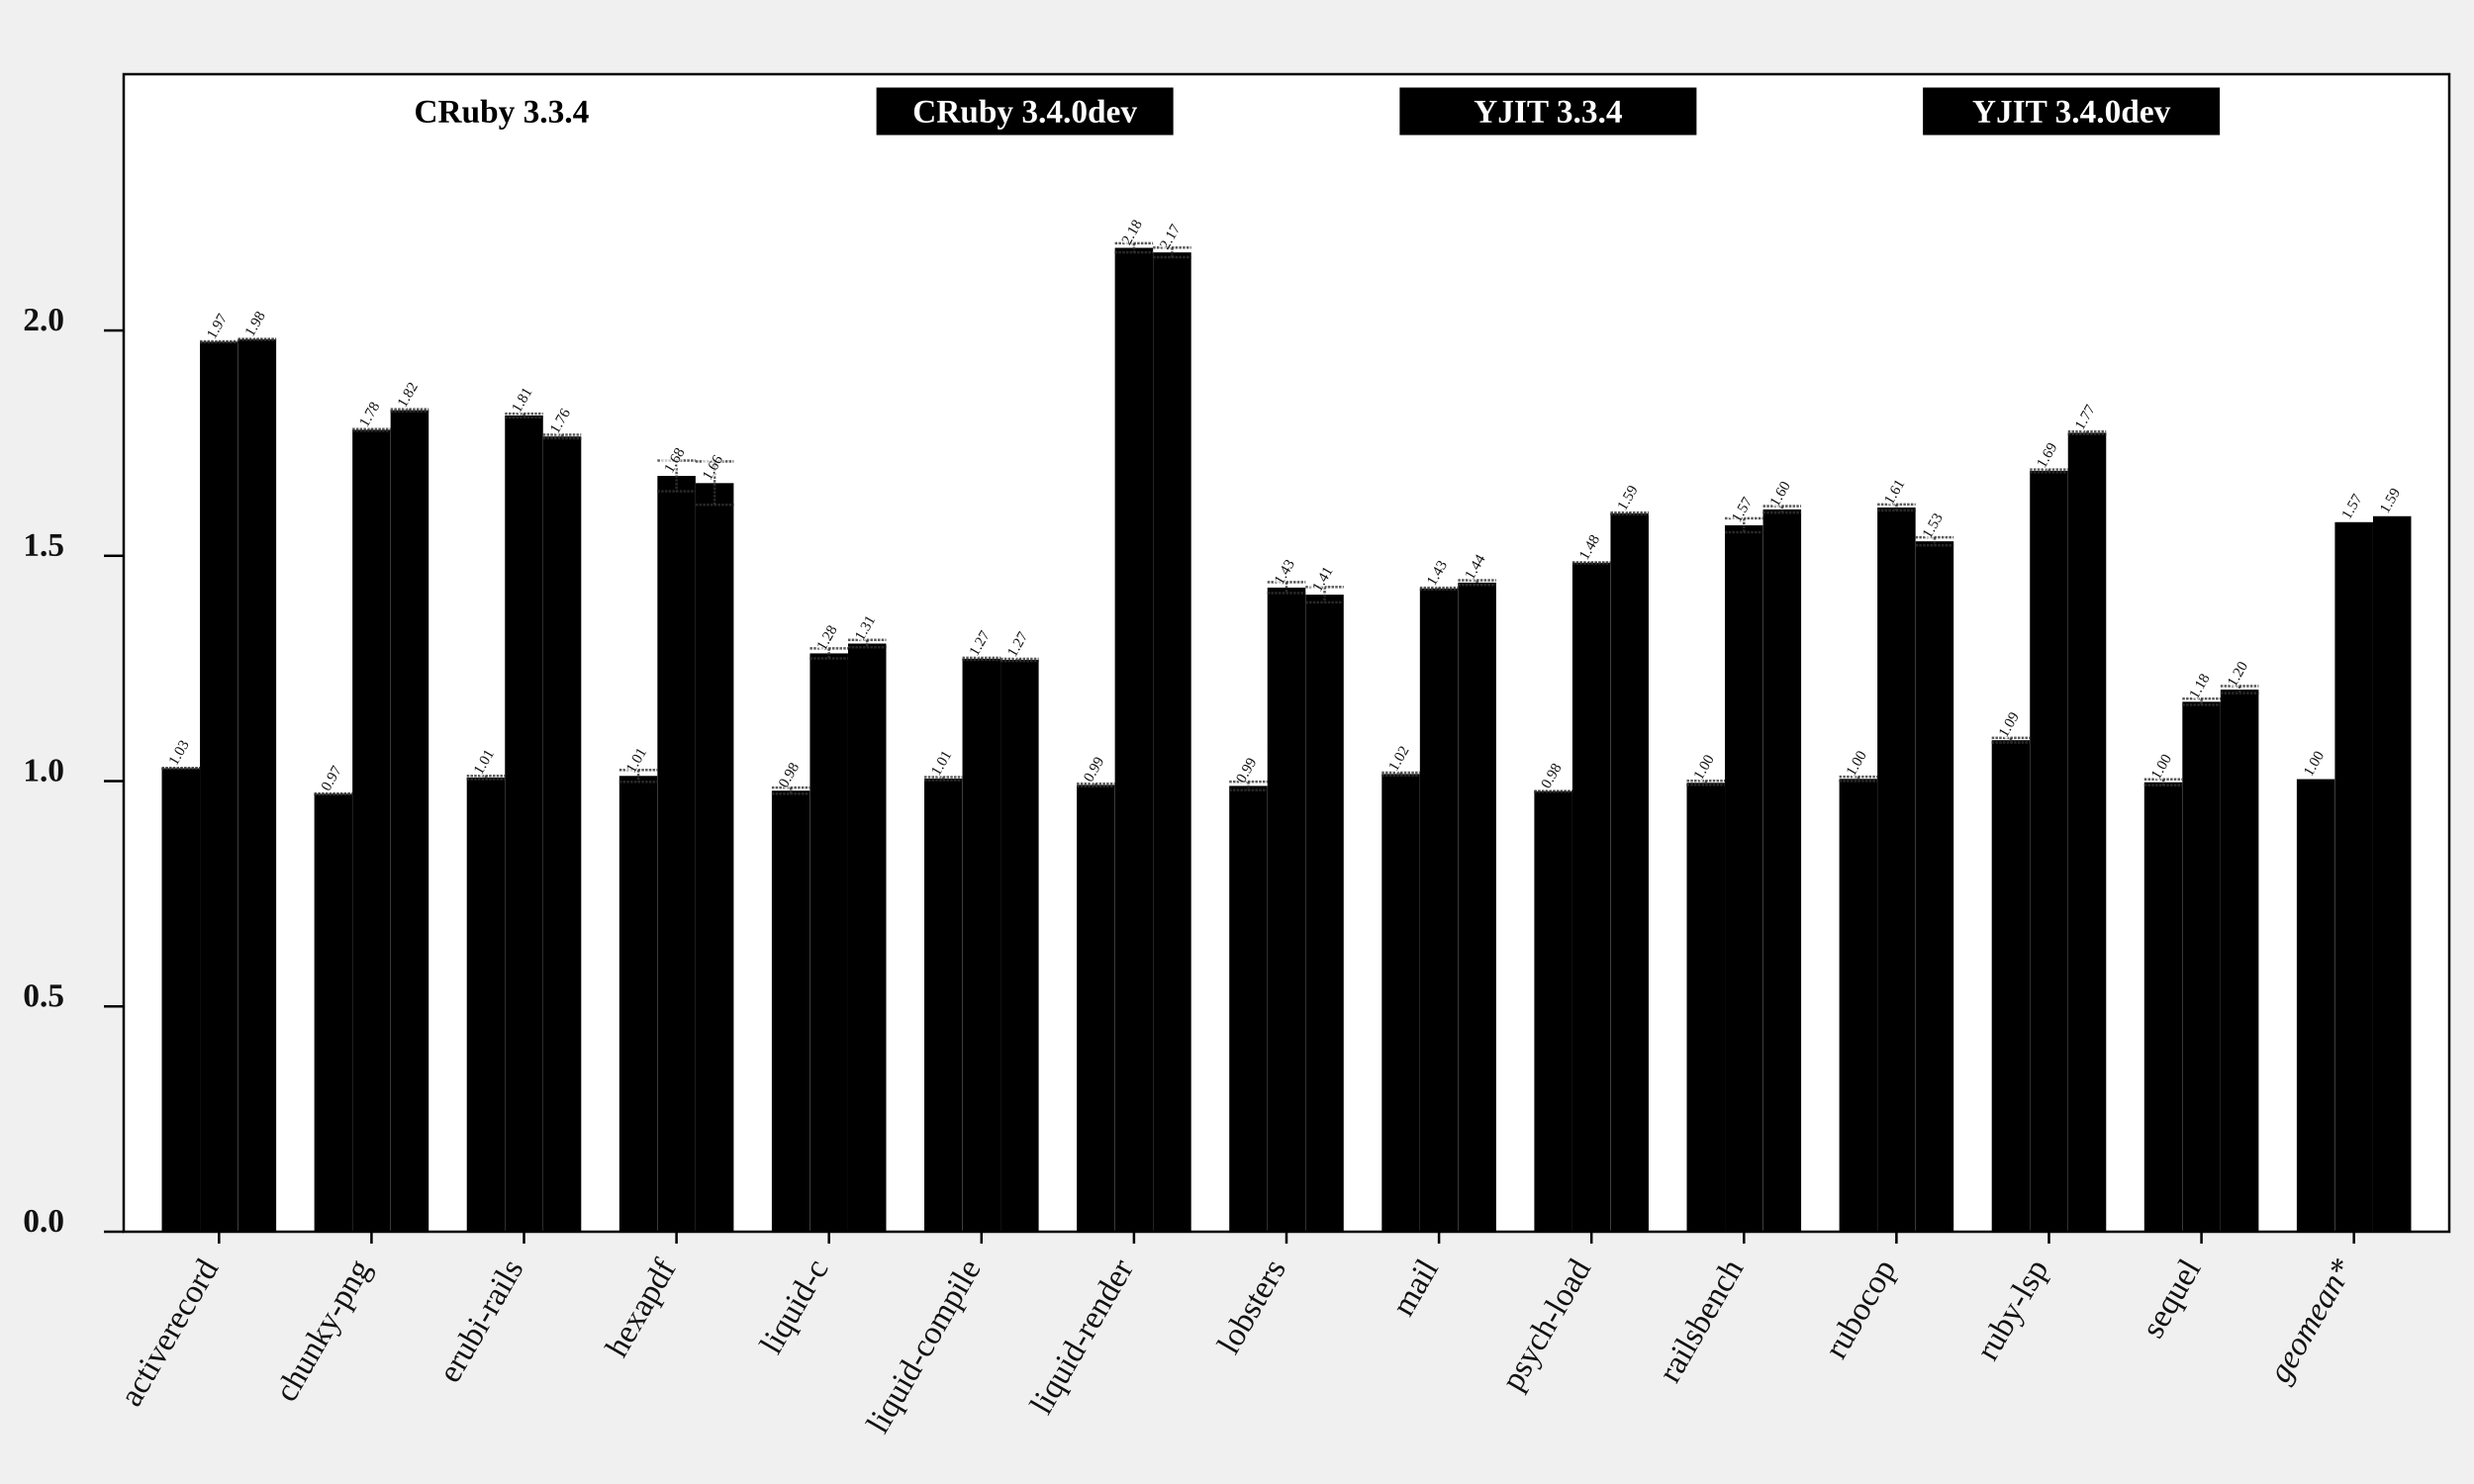
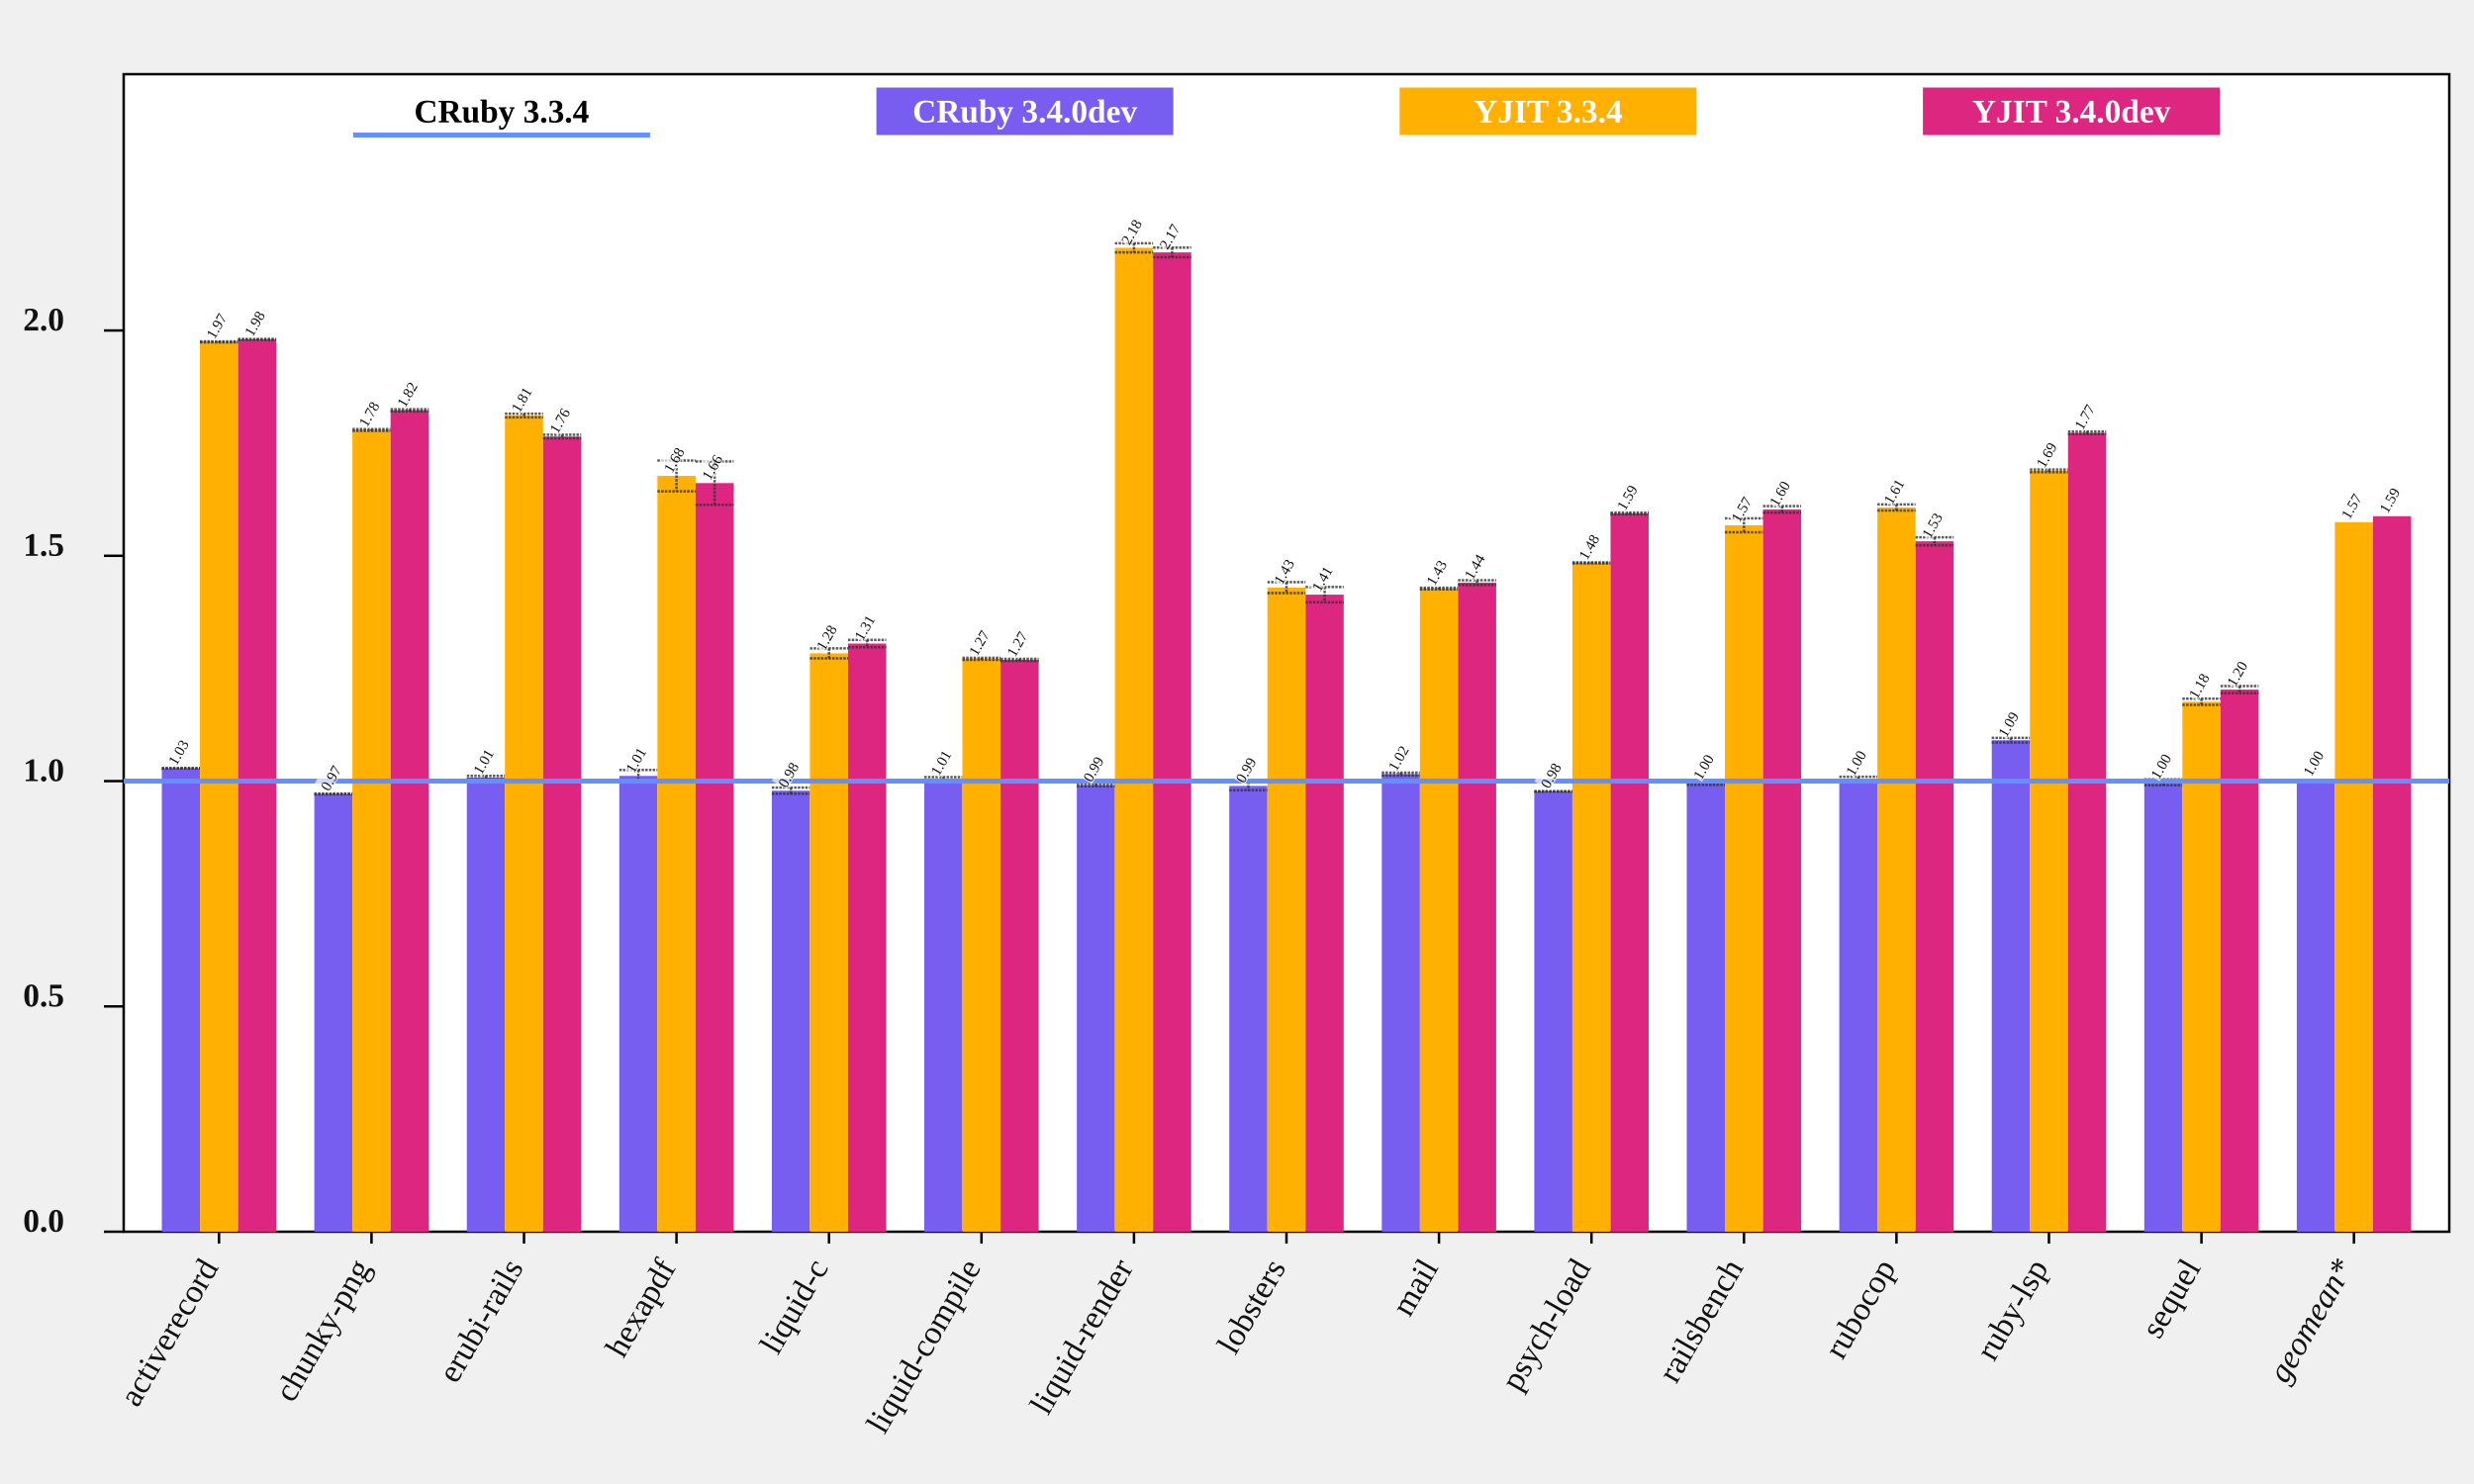
<svg xmlns="http://www.w3.org/2000/svg" viewBox="0 0 1000 600" width="100%" height="100%">
  <rect x="50.0" y="30.0" width="940.0" height="468" stroke="#000" fill="#fff" />
  <line x1="42.0" y1="498" x2="50.0" y2="498" stroke="#000" />
  <text x="26" y="498" text-anchor="end" font-weight="bold" font-size="small" fill="#111">
0.0
</text>
  <line x1="42.0" y1="406.905" x2="50.0" y2="406.905" stroke="#000" />
  <text x="26" y="406.905" text-anchor="end" font-weight="bold" font-size="small" fill="#111">
0.5
</text>
  <line x1="42.0" y1="315.809" x2="50.0" y2="315.809" stroke="#000" />
  <text x="26" y="315.809" text-anchor="end" font-weight="bold" font-size="small" fill="#111">
1.0
</text>
  <line x1="42.0" y1="224.714" x2="50.0" y2="224.714" stroke="#000" />
  <text x="26" y="224.714" text-anchor="end" font-weight="bold" font-size="small" fill="#111">
1.5
</text>
  <line x1="42.0" y1="133.618" x2="50.0" y2="133.618" stroke="#000" />
  <text x="26" y="133.618" text-anchor="end" font-weight="bold" font-size="small" fill="#111">
2.0
</text>
-   <line x1="142.75" y1="54.6" x2="262.75" y2="54.6" stroke="" stroke-width="2" />
+   <line x1="142.75" y1="54.6" x2="262.75" y2="54.6" stroke="#648FFF" stroke-width="2" />
  <text x="202.75" y="49.5" font-size="small" text-anchor="middle" font-weight="bold" fill="#000">
CRuby 3.3.4
</text>
-   <rect x="354.25" y="35.4" width="120.0" height="19.2" fill="" stroke="none" />
+   <rect x="354.25" y="35.4" width="120.0" height="19.2" fill="#785EF0" stroke="none" />
  <text x="414.25" y="49.5" font-size="small" text-anchor="middle" font-weight="bold" fill="#fff" style="text-shadow: 0 0 1px #000;">
CRuby 3.4.0dev
</text>
-   <rect x="565.75" y="35.4" width="120.0" height="19.2" fill="" stroke="none" />
+   <rect x="565.75" y="35.4" width="120.0" height="19.2" fill="#FFB000" stroke="none" />
  <text x="625.75" y="49.5" font-size="small" text-anchor="middle" font-weight="bold" fill="#fff" style="text-shadow: 0 0 1px #000;">
YJIT 3.3.4
</text>
-   <rect x="777.25" y="35.4" width="120.0" height="19.2" fill="" stroke="none" />
+   <rect x="777.25" y="35.4" width="120.0" height="19.2" fill="#DC267F" stroke="none" />
  <text x="837.25" y="49.5" font-size="small" text-anchor="middle" font-weight="bold" fill="#fff" style="text-shadow: 0 0 1px #000;">
YJIT 3.4.0dev
</text>
-   <rect x="65.41" y="310.623" width="15.41" height="187.377" fill="" data-tooltip="1.03x baseline (CRuby 3.4.0dev)" />
+   <rect x="65.41" y="310.623" width="15.41" height="187.377" fill="#785EF0" data-tooltip="1.03x baseline (CRuby 3.4.0dev)" />
  <line x1="65.41" y1="310.528" x2="80.82" y2="310.528" stroke-dasharray="1,0.5" stroke="#333c" />
  <line x1="65.41" y1="310.719" x2="80.82" y2="310.719" stroke-dasharray="1,0.5" stroke="#333c" />
  <line x1="73.115" y1="310.528" x2="73.115" y2="310.719" stroke-dasharray="1,0.5" stroke="#333c" />
-   <rect x="80.82" y="138.221" width="15.41" height="359.779" fill="" data-tooltip="1.97x baseline (YJIT 3.3.4)" />
+   <rect x="80.82" y="138.221" width="15.41" height="359.779" fill="#FFB000" data-tooltip="1.97x baseline (YJIT 3.3.4)" />
  <line x1="80.82" y1="138.013" x2="96.23" y2="138.013" stroke-dasharray="1,0.5" stroke="#333c" />
  <line x1="80.82" y1="138.429" x2="96.23" y2="138.429" stroke-dasharray="1,0.5" stroke="#333c" />
  <line x1="88.525" y1="138.013" x2="88.525" y2="138.429" stroke-dasharray="1,0.5" stroke="#333c" />
-   <rect x="96.23" y="137.246" width="15.41" height="360.754" fill="" data-tooltip="1.98x baseline (YJIT 3.4.0dev)" />
+   <rect x="96.23" y="137.246" width="15.41" height="360.754" fill="#DC267F" data-tooltip="1.98x baseline (YJIT 3.4.0dev)" />
  <line x1="96.23" y1="137.054" x2="111.639" y2="137.054" stroke-dasharray="1,0.5" stroke="#333c" />
  <line x1="96.23" y1="137.437" x2="111.639" y2="137.437" stroke-dasharray="1,0.5" stroke="#333c" />
  <line x1="103.934" y1="137.054" x2="103.934" y2="137.437" stroke-dasharray="1,0.5" stroke="#333c" />
  <line x1="88.525" y1="498.0" x2="88.525" y2="502.8" stroke="#000" />
  <text x="88.525" y="512.4" fill="#111" font-size="small" text-anchor="end" transform="rotate(-60, 88.52459, 512.4)">
activerecord
</text>
-   <rect x="127.049" y="321.005" width="15.41" height="176.995" fill="" data-tooltip="0.97x baseline (CRuby 3.4.0dev)" />
+   <rect x="127.049" y="321.005" width="15.41" height="176.995" fill="#785EF0" data-tooltip="0.97x baseline (CRuby 3.4.0dev)" />
  <line x1="127.049" y1="320.833" x2="142.459" y2="320.833" stroke-dasharray="1,0.5" stroke="#333c" />
  <line x1="127.049" y1="321.178" x2="142.459" y2="321.178" stroke-dasharray="1,0.5" stroke="#333c" />
  <line x1="134.754" y1="320.833" x2="134.754" y2="321.178" stroke-dasharray="1,0.5" stroke="#333c" />
-   <rect x="142.459" y="173.852" width="15.41" height="324.148" fill="" data-tooltip="1.78x baseline (YJIT 3.3.4)" />
+   <rect x="142.459" y="173.852" width="15.41" height="324.148" fill="#FFB000" data-tooltip="1.78x baseline (YJIT 3.3.4)" />
  <line x1="142.459" y1="173.491" x2="157.869" y2="173.491" stroke-dasharray="1,0.5" stroke="#333c" />
  <line x1="142.459" y1="174.212" x2="157.869" y2="174.212" stroke-dasharray="1,0.5" stroke="#333c" />
  <line x1="150.164" y1="173.491" x2="150.164" y2="174.212" stroke-dasharray="1,0.5" stroke="#333c" />
-   <rect x="157.869" y="165.897" width="15.41" height="332.103" fill="" data-tooltip="1.82x baseline (YJIT 3.4.0dev)" />
+   <rect x="157.869" y="165.897" width="15.41" height="332.103" fill="#DC267F" data-tooltip="1.82x baseline (YJIT 3.4.0dev)" />
  <line x1="157.869" y1="165.469" x2="173.279" y2="165.469" stroke-dasharray="1,0.5" stroke="#333c" />
  <line x1="157.869" y1="166.324" x2="173.279" y2="166.324" stroke-dasharray="1,0.5" stroke="#333c" />
  <line x1="165.574" y1="165.469" x2="165.574" y2="166.324" stroke-dasharray="1,0.5" stroke="#333c" />
  <line x1="150.164" y1="498.0" x2="150.164" y2="502.8" stroke="#000" />
  <text x="150.164" y="512.4" fill="#111" font-size="small" text-anchor="end" transform="rotate(-60, 150.1639, 512.4)">
chunky-png
</text>
-   <rect x="188.689" y="314.352" width="15.41" height="183.648" fill="" data-tooltip="1.01x baseline (CRuby 3.4.0dev)" />
+   <rect x="188.689" y="314.352" width="15.41" height="183.648" fill="#785EF0" data-tooltip="1.01x baseline (CRuby 3.4.0dev)" />
  <line x1="188.689" y1="313.695" x2="204.098" y2="313.695" stroke-dasharray="1,0.5" stroke="#333c" />
  <line x1="188.689" y1="315.009" x2="204.098" y2="315.009" stroke-dasharray="1,0.5" stroke="#333c" />
  <line x1="196.393" y1="313.695" x2="196.393" y2="315.009" stroke-dasharray="1,0.5" stroke="#333c" />
-   <rect x="204.098" y="168.002" width="15.41" height="329.998" fill="" data-tooltip="1.81x baseline (YJIT 3.3.4)" />
+   <rect x="204.098" y="168.002" width="15.41" height="329.998" fill="#FFB000" data-tooltip="1.81x baseline (YJIT 3.3.4)" />
  <line x1="204.098" y1="167.259" x2="219.508" y2="167.259" stroke-dasharray="1,0.5" stroke="#333c" />
  <line x1="204.098" y1="168.745" x2="219.508" y2="168.745" stroke-dasharray="1,0.5" stroke="#333c" />
  <line x1="211.803" y1="167.259" x2="211.803" y2="168.745" stroke-dasharray="1,0.5" stroke="#333c" />
-   <rect x="219.508" y="176.496" width="15.41" height="321.504" fill="" data-tooltip="1.76x baseline (YJIT 3.4.0dev)" />
+   <rect x="219.508" y="176.496" width="15.41" height="321.504" fill="#DC267F" data-tooltip="1.76x baseline (YJIT 3.4.0dev)" />
  <line x1="219.508" y1="175.778" x2="234.918" y2="175.778" stroke-dasharray="1,0.5" stroke="#333c" />
  <line x1="219.508" y1="177.213" x2="234.918" y2="177.213" stroke-dasharray="1,0.5" stroke="#333c" />
  <line x1="227.213" y1="175.778" x2="227.213" y2="177.213" stroke-dasharray="1,0.5" stroke="#333c" />
  <line x1="211.803" y1="498.0" x2="211.803" y2="502.8" stroke="#000" />
  <text x="211.803" y="512.4" fill="#111" font-size="small" text-anchor="end" transform="rotate(-60, 211.8033, 512.4)">
erubi-rails
</text>
-   <rect x="250.328" y="313.71" width="15.41" height="184.29" fill="" data-tooltip="1.01x baseline (CRuby 3.4.0dev)" />
+   <rect x="250.328" y="313.71" width="15.41" height="184.29" fill="#785EF0" data-tooltip="1.01x baseline (CRuby 3.4.0dev)" />
  <line x1="250.328" y1="311.302" x2="265.738" y2="311.302" stroke-dasharray="1,0.5" stroke="#333c" />
  <line x1="250.328" y1="316.119" x2="265.738" y2="316.119" stroke-dasharray="1,0.5" stroke="#333c" />
  <line x1="258.033" y1="311.302" x2="258.033" y2="316.119" stroke-dasharray="1,0.5" stroke="#333c" />
-   <rect x="265.738" y="192.418" width="15.41" height="305.582" fill="" data-tooltip="1.68x baseline (YJIT 3.3.4)" />
+   <rect x="265.738" y="192.418" width="15.41" height="305.582" fill="#FFB000" data-tooltip="1.68x baseline (YJIT 3.3.4)" />
  <line x1="265.738" y1="186.206" x2="281.148" y2="186.206" stroke-dasharray="1,0.5" stroke="#333c" />
  <line x1="265.738" y1="198.63" x2="281.148" y2="198.63" stroke-dasharray="1,0.5" stroke="#333c" />
  <line x1="273.443" y1="186.206" x2="273.443" y2="198.63" stroke-dasharray="1,0.5" stroke="#333c" />
-   <rect x="281.148" y="195.327" width="15.41" height="302.673" fill="" data-tooltip="1.66x baseline (YJIT 3.4.0dev)" />
+   <rect x="281.148" y="195.327" width="15.41" height="302.673" fill="#DC267F" data-tooltip="1.66x baseline (YJIT 3.4.0dev)" />
  <line x1="281.148" y1="186.559" x2="296.557" y2="186.559" stroke-dasharray="1,0.5" stroke="#333c" />
  <line x1="281.148" y1="204.094" x2="296.557" y2="204.094" stroke-dasharray="1,0.5" stroke="#333c" />
  <line x1="288.852" y1="186.559" x2="288.852" y2="204.094" stroke-dasharray="1,0.5" stroke="#333c" />
  <line x1="273.443" y1="498.0" x2="273.443" y2="502.8" stroke="#000" />
  <text x="273.443" y="512.4" fill="#111" font-size="small" text-anchor="end" transform="rotate(-60, 273.4426, 512.4)">
hexapdf
</text>
-   <rect x="311.967" y="319.681" width="15.41" height="178.319" fill="" data-tooltip="0.98x baseline (CRuby 3.4.0dev)" />
+   <rect x="311.967" y="319.681" width="15.41" height="178.319" fill="#785EF0" data-tooltip="0.98x baseline (CRuby 3.4.0dev)" />
  <line x1="311.967" y1="318.441" x2="327.377" y2="318.441" stroke-dasharray="1,0.5" stroke="#333c" />
  <line x1="311.967" y1="320.921" x2="327.377" y2="320.921" stroke-dasharray="1,0.5" stroke="#333c" />
  <line x1="319.672" y1="318.441" x2="319.672" y2="320.921" stroke-dasharray="1,0.5" stroke="#333c" />
-   <rect x="327.377" y="264.17" width="15.41" height="233.83" fill="" data-tooltip="1.28x baseline (YJIT 3.3.4)" />
+   <rect x="327.377" y="264.17" width="15.41" height="233.83" fill="#FFB000" data-tooltip="1.28x baseline (YJIT 3.3.4)" />
  <line x1="327.377" y1="262.149" x2="342.787" y2="262.149" stroke-dasharray="1,0.5" stroke="#333c" />
  <line x1="327.377" y1="266.191" x2="342.787" y2="266.191" stroke-dasharray="1,0.5" stroke="#333c" />
  <line x1="335.082" y1="262.149" x2="335.082" y2="266.191" stroke-dasharray="1,0.5" stroke="#333c" />
-   <rect x="342.787" y="260.208" width="15.41" height="237.792" fill="" data-tooltip="1.31x baseline (YJIT 3.4.0dev)" />
+   <rect x="342.787" y="260.208" width="15.41" height="237.792" fill="#DC267F" data-tooltip="1.31x baseline (YJIT 3.4.0dev)" />
  <line x1="342.787" y1="258.726" x2="358.197" y2="258.726" stroke-dasharray="1,0.5" stroke="#333c" />
  <line x1="342.787" y1="261.69" x2="358.197" y2="261.69" stroke-dasharray="1,0.5" stroke="#333c" />
  <line x1="350.492" y1="258.726" x2="350.492" y2="261.69" stroke-dasharray="1,0.5" stroke="#333c" />
  <line x1="335.082" y1="498.0" x2="335.082" y2="502.8" stroke="#000" />
  <text x="335.082" y="512.4" fill="#111" font-size="small" text-anchor="end" transform="rotate(-60, 335.082, 512.4)">
liquid-c
</text>
-   <rect x="373.607" y="314.811" width="15.41" height="183.189" fill="" data-tooltip="1.01x baseline (CRuby 3.4.0dev)" />
+   <rect x="373.607" y="314.811" width="15.41" height="183.189" fill="#785EF0" data-tooltip="1.01x baseline (CRuby 3.4.0dev)" />
  <line x1="373.607" y1="314.192" x2="389.016" y2="314.192" stroke-dasharray="1,0.5" stroke="#333c" />
  <line x1="373.607" y1="315.43" x2="389.016" y2="315.43" stroke-dasharray="1,0.5" stroke="#333c" />
  <line x1="381.311" y1="314.192" x2="381.311" y2="315.43" stroke-dasharray="1,0.5" stroke="#333c" />
-   <rect x="389.016" y="266.376" width="15.41" height="231.624" fill="" data-tooltip="1.27x baseline (YJIT 3.3.4)" />
+   <rect x="389.016" y="266.376" width="15.41" height="231.624" fill="#FFB000" data-tooltip="1.27x baseline (YJIT 3.3.4)" />
  <line x1="389.016" y1="265.956" x2="404.426" y2="265.956" stroke-dasharray="1,0.5" stroke="#333c" />
  <line x1="389.016" y1="266.795" x2="404.426" y2="266.795" stroke-dasharray="1,0.5" stroke="#333c" />
  <line x1="396.721" y1="265.956" x2="396.721" y2="266.795" stroke-dasharray="1,0.5" stroke="#333c" />
-   <rect x="404.426" y="266.809" width="15.41" height="231.191" fill="" data-tooltip="1.27x baseline (YJIT 3.4.0dev)" />
+   <rect x="404.426" y="266.809" width="15.41" height="231.191" fill="#DC267F" data-tooltip="1.27x baseline (YJIT 3.4.0dev)" />
  <line x1="404.426" y1="266.376" x2="419.836" y2="266.376" stroke-dasharray="1,0.5" stroke="#333c" />
  <line x1="404.426" y1="267.243" x2="419.836" y2="267.243" stroke-dasharray="1,0.5" stroke="#333c" />
  <line x1="412.131" y1="266.376" x2="412.131" y2="267.243" stroke-dasharray="1,0.5" stroke="#333c" />
  <line x1="396.721" y1="498.0" x2="396.721" y2="502.8" stroke="#000" />
  <text x="396.721" y="512.4" fill="#111" font-size="small" text-anchor="end" transform="rotate(-60, 396.7213, 512.4)">
liquid-compile
</text>
-   <rect x="435.246" y="317.378" width="15.41" height="180.622" fill="" data-tooltip="0.99x baseline (CRuby 3.4.0dev)" />
+   <rect x="435.246" y="317.378" width="15.41" height="180.622" fill="#785EF0" data-tooltip="0.99x baseline (CRuby 3.4.0dev)" />
  <line x1="435.246" y1="316.864" x2="450.656" y2="316.864" stroke-dasharray="1,0.5" stroke="#333c" />
  <line x1="435.246" y1="317.892" x2="450.656" y2="317.892" stroke-dasharray="1,0.5" stroke="#333c" />
  <line x1="442.951" y1="316.864" x2="442.951" y2="317.892" stroke-dasharray="1,0.5" stroke="#333c" />
-   <rect x="450.656" y="100.2" width="15.41" height="397.8" fill="" data-tooltip="2.18x baseline (YJIT 3.3.4)" />
+   <rect x="450.656" y="100.2" width="15.41" height="397.8" fill="#FFB000" data-tooltip="2.18x baseline (YJIT 3.3.4)" />
  <line x1="450.656" y1="98.359" x2="466.066" y2="98.359" stroke-dasharray="1,0.5" stroke="#333c" />
  <line x1="450.656" y1="102.041" x2="466.066" y2="102.041" stroke-dasharray="1,0.5" stroke="#333c" />
  <line x1="458.361" y1="98.359" x2="458.361" y2="102.041" stroke-dasharray="1,0.5" stroke="#333c" />
-   <rect x="466.066" y="102.051" width="15.41" height="395.949" fill="" data-tooltip="2.17x baseline (YJIT 3.4.0dev)" />
+   <rect x="466.066" y="102.051" width="15.41" height="395.949" fill="#DC267F" data-tooltip="2.17x baseline (YJIT 3.4.0dev)" />
  <line x1="466.066" y1="100.111" x2="481.475" y2="100.111" stroke-dasharray="1,0.5" stroke="#333c" />
  <line x1="466.066" y1="103.991" x2="481.475" y2="103.991" stroke-dasharray="1,0.5" stroke="#333c" />
  <line x1="473.77" y1="100.111" x2="473.77" y2="103.991" stroke-dasharray="1,0.5" stroke="#333c" />
  <line x1="458.361" y1="498.0" x2="458.361" y2="502.8" stroke="#000" />
  <text x="458.361" y="512.4" fill="#111" font-size="small" text-anchor="end" transform="rotate(-60, 458.3607, 512.4)">
liquid-render
</text>
-   <rect x="496.885" y="317.757" width="15.41" height="180.243" fill="" data-tooltip="0.99x baseline (CRuby 3.4.0dev)" />
+   <rect x="496.885" y="317.757" width="15.41" height="180.243" fill="#785EF0" data-tooltip="0.99x baseline (CRuby 3.4.0dev)" />
  <line x1="496.885" y1="316.046" x2="512.295" y2="316.046" stroke-dasharray="1,0.5" stroke="#333c" />
  <line x1="496.885" y1="319.468" x2="512.295" y2="319.468" stroke-dasharray="1,0.5" stroke="#333c" />
  <line x1="504.59" y1="316.046" x2="504.59" y2="319.468" stroke-dasharray="1,0.5" stroke="#333c" />
-   <rect x="512.295" y="237.568" width="15.41" height="260.432" fill="" data-tooltip="1.43x baseline (YJIT 3.3.4)" />
+   <rect x="512.295" y="237.568" width="15.41" height="260.432" fill="#FFB000" data-tooltip="1.43x baseline (YJIT 3.3.4)" />
  <line x1="512.295" y1="235.36" x2="527.705" y2="235.36" stroke-dasharray="1,0.5" stroke="#333c" />
  <line x1="512.295" y1="239.775" x2="527.705" y2="239.775" stroke-dasharray="1,0.5" stroke="#333c" />
  <line x1="520" y1="235.36" x2="520" y2="239.775" stroke-dasharray="1,0.5" stroke="#333c" />
-   <rect x="527.705" y="240.425" width="15.41" height="257.575" fill="" data-tooltip="1.41x baseline (YJIT 3.4.0dev)" />
+   <rect x="527.705" y="240.425" width="15.41" height="257.575" fill="#DC267F" data-tooltip="1.41x baseline (YJIT 3.4.0dev)" />
  <line x1="527.705" y1="237.321" x2="543.115" y2="237.321" stroke-dasharray="1,0.5" stroke="#333c" />
  <line x1="527.705" y1="243.53" x2="543.115" y2="243.53" stroke-dasharray="1,0.5" stroke="#333c" />
  <line x1="535.41" y1="237.321" x2="535.41" y2="243.53" stroke-dasharray="1,0.5" stroke="#333c" />
  <line x1="520" y1="498.0" x2="520" y2="502.8" stroke="#000" />
  <text x="520" y="512.4" fill="#111" font-size="small" text-anchor="end" transform="rotate(-60, 520, 512.4)">
lobsters
</text>
-   <rect x="558.525" y="312.956" width="15.41" height="185.044" fill="" data-tooltip="1.02x baseline (CRuby 3.4.0dev)" />
+   <rect x="558.525" y="312.956" width="15.41" height="185.044" fill="#785EF0" data-tooltip="1.02x baseline (CRuby 3.4.0dev)" />
  <line x1="558.525" y1="312.385" x2="573.934" y2="312.385" stroke-dasharray="1,0.5" stroke="#333c" />
  <line x1="558.525" y1="313.526" x2="573.934" y2="313.526" stroke-dasharray="1,0.5" stroke="#333c" />
  <line x1="566.23" y1="312.385" x2="566.23" y2="313.526" stroke-dasharray="1,0.5" stroke="#333c" />
-   <rect x="573.934" y="237.97" width="15.41" height="260.03" fill="" data-tooltip="1.43x baseline (YJIT 3.3.4)" />
+   <rect x="573.934" y="237.97" width="15.41" height="260.03" fill="#FFB000" data-tooltip="1.43x baseline (YJIT 3.3.4)" />
  <line x1="573.934" y1="237.635" x2="589.344" y2="237.635" stroke-dasharray="1,0.5" stroke="#333c" />
  <line x1="573.934" y1="238.305" x2="589.344" y2="238.305" stroke-dasharray="1,0.5" stroke="#333c" />
  <line x1="581.639" y1="237.635" x2="581.639" y2="238.305" stroke-dasharray="1,0.5" stroke="#333c" />
-   <rect x="589.344" y="235.551" width="15.41" height="262.449" fill="" data-tooltip="1.44x baseline (YJIT 3.4.0dev)" />
+   <rect x="589.344" y="235.551" width="15.41" height="262.449" fill="#DC267F" data-tooltip="1.44x baseline (YJIT 3.4.0dev)" />
  <line x1="589.344" y1="234.602" x2="604.754" y2="234.602" stroke-dasharray="1,0.5" stroke="#333c" />
  <line x1="589.344" y1="236.501" x2="604.754" y2="236.501" stroke-dasharray="1,0.5" stroke="#333c" />
  <line x1="597.049" y1="234.602" x2="597.049" y2="236.501" stroke-dasharray="1,0.5" stroke="#333c" />
  <line x1="581.639" y1="498.0" x2="581.639" y2="502.8" stroke="#000" />
  <text x="581.639" y="512.4" fill="#111" font-size="small" text-anchor="end" transform="rotate(-60, 581.6393, 512.4)">
mail
</text>
-   <rect x="620.164" y="319.968" width="15.41" height="178.032" fill="" data-tooltip="0.98x baseline (CRuby 3.4.0dev)" />
+   <rect x="620.164" y="319.968" width="15.41" height="178.032" fill="#785EF0" data-tooltip="0.98x baseline (CRuby 3.4.0dev)" />
  <line x1="620.164" y1="319.872" x2="635.574" y2="319.872" stroke-dasharray="1,0.5" stroke="#333c" />
  <line x1="620.164" y1="320.065" x2="635.574" y2="320.065" stroke-dasharray="1,0.5" stroke="#333c" />
  <line x1="627.869" y1="319.872" x2="627.869" y2="320.065" stroke-dasharray="1,0.5" stroke="#333c" />
-   <rect x="635.574" y="227.586" width="15.41" height="270.414" fill="" data-tooltip="1.48x baseline (YJIT 3.3.4)" />
+   <rect x="635.574" y="227.586" width="15.41" height="270.414" fill="#FFB000" data-tooltip="1.48x baseline (YJIT 3.3.4)" />
  <line x1="635.574" y1="227.374" x2="650.984" y2="227.374" stroke-dasharray="1,0.5" stroke="#333c" />
  <line x1="635.574" y1="227.797" x2="650.984" y2="227.797" stroke-dasharray="1,0.5" stroke="#333c" />
  <line x1="643.279" y1="227.374" x2="643.279" y2="227.797" stroke-dasharray="1,0.5" stroke="#333c" />
-   <rect x="650.984" y="207.596" width="15.41" height="290.404" fill="" data-tooltip="1.59x baseline (YJIT 3.4.0dev)" />
+   <rect x="650.984" y="207.596" width="15.41" height="290.404" fill="#DC267F" data-tooltip="1.59x baseline (YJIT 3.4.0dev)" />
  <line x1="650.984" y1="207.252" x2="666.393" y2="207.252" stroke-dasharray="1,0.5" stroke="#333c" />
  <line x1="650.984" y1="207.94" x2="666.393" y2="207.94" stroke-dasharray="1,0.5" stroke="#333c" />
  <line x1="658.689" y1="207.252" x2="658.689" y2="207.94" stroke-dasharray="1,0.5" stroke="#333c" />
  <line x1="643.279" y1="498.0" x2="643.279" y2="502.8" stroke="#000" />
  <text x="643.279" y="512.4" fill="#111" font-size="small" text-anchor="end" transform="rotate(-60, 643.2787, 512.4)">
psych-load
</text>
-   <rect x="681.803" y="316.504" width="15.41" height="181.496" fill="" data-tooltip="1.00x baseline (CRuby 3.4.0dev)" />
+   <rect x="681.803" y="316.504" width="15.41" height="181.496" fill="#785EF0" data-tooltip="1.00x baseline (CRuby 3.4.0dev)" />
  <line x1="681.803" y1="315.678" x2="697.213" y2="315.678" stroke-dasharray="1,0.5" stroke="#333c" />
  <line x1="681.803" y1="317.33" x2="697.213" y2="317.33" stroke-dasharray="1,0.5" stroke="#333c" />
  <line x1="689.508" y1="315.678" x2="689.508" y2="317.33" stroke-dasharray="1,0.5" stroke="#333c" />
-   <rect x="697.213" y="212.385" width="15.41" height="285.615" fill="" data-tooltip="1.57x baseline (YJIT 3.3.4)" />
+   <rect x="697.213" y="212.385" width="15.41" height="285.615" fill="#FFB000" data-tooltip="1.57x baseline (YJIT 3.3.4)" />
  <line x1="697.213" y1="209.571" x2="712.623" y2="209.571" stroke-dasharray="1,0.5" stroke="#333c" />
  <line x1="697.213" y1="215.198" x2="712.623" y2="215.198" stroke-dasharray="1,0.5" stroke="#333c" />
  <line x1="704.918" y1="209.571" x2="704.918" y2="215.198" stroke-dasharray="1,0.5" stroke="#333c" />
-   <rect x="712.623" y="205.962" width="15.41" height="292.038" fill="" data-tooltip="1.60x baseline (YJIT 3.4.0dev)" />
+   <rect x="712.623" y="205.962" width="15.41" height="292.038" fill="#DC267F" data-tooltip="1.60x baseline (YJIT 3.4.0dev)" />
  <line x1="712.623" y1="204.624" x2="728.033" y2="204.624" stroke-dasharray="1,0.5" stroke="#333c" />
  <line x1="712.623" y1="207.299" x2="728.033" y2="207.299" stroke-dasharray="1,0.5" stroke="#333c" />
  <line x1="720.328" y1="204.624" x2="720.328" y2="207.299" stroke-dasharray="1,0.5" stroke="#333c" />
  <line x1="704.918" y1="498.0" x2="704.918" y2="502.8" stroke="#000" />
  <text x="704.918" y="512.4" fill="#111" font-size="small" text-anchor="end" transform="rotate(-60, 704.918, 512.4)">
railsbench
</text>
-   <rect x="743.443" y="314.905" width="15.41" height="183.095" fill="" data-tooltip="1.00x baseline (CRuby 3.4.0dev)" />
+   <rect x="743.443" y="314.905" width="15.41" height="183.095" fill="#785EF0" data-tooltip="1.00x baseline (CRuby 3.4.0dev)" />
  <line x1="743.443" y1="314.045" x2="758.852" y2="314.045" stroke-dasharray="1,0.5" stroke="#333c" />
  <line x1="743.443" y1="315.766" x2="758.852" y2="315.766" stroke-dasharray="1,0.5" stroke="#333c" />
  <line x1="751.148" y1="314.045" x2="751.148" y2="315.766" stroke-dasharray="1,0.5" stroke="#333c" />
-   <rect x="758.852" y="205.176" width="15.41" height="292.824" fill="" data-tooltip="1.61x baseline (YJIT 3.3.4)" />
+   <rect x="758.852" y="205.176" width="15.41" height="292.824" fill="#FFB000" data-tooltip="1.61x baseline (YJIT 3.3.4)" />
  <line x1="758.852" y1="203.939" x2="774.262" y2="203.939" stroke-dasharray="1,0.5" stroke="#333c" />
  <line x1="758.852" y1="206.413" x2="774.262" y2="206.413" stroke-dasharray="1,0.5" stroke="#333c" />
  <line x1="766.557" y1="203.939" x2="766.557" y2="206.413" stroke-dasharray="1,0.5" stroke="#333c" />
-   <rect x="774.262" y="218.858" width="15.41" height="279.142" fill="" data-tooltip="1.53x baseline (YJIT 3.4.0dev)" />
+   <rect x="774.262" y="218.858" width="15.41" height="279.142" fill="#DC267F" data-tooltip="1.53x baseline (YJIT 3.4.0dev)" />
  <line x1="774.262" y1="217.24" x2="789.672" y2="217.24" stroke-dasharray="1,0.5" stroke="#333c" />
  <line x1="774.262" y1="220.476" x2="789.672" y2="220.476" stroke-dasharray="1,0.5" stroke="#333c" />
  <line x1="781.967" y1="217.24" x2="781.967" y2="220.476" stroke-dasharray="1,0.5" stroke="#333c" />
  <line x1="766.557" y1="498.0" x2="766.557" y2="502.8" stroke="#000" />
  <text x="766.557" y="512.4" fill="#111" font-size="small" text-anchor="end" transform="rotate(-60, 766.5574, 512.4)">
rubocop
</text>
-   <rect x="805.082" y="299.274" width="15.41" height="198.726" fill="" data-tooltip="1.09x baseline (CRuby 3.4.0dev)" />
+   <rect x="805.082" y="299.274" width="15.41" height="198.726" fill="#785EF0" data-tooltip="1.09x baseline (CRuby 3.4.0dev)" />
  <line x1="805.082" y1="298.336" x2="820.492" y2="298.336" stroke-dasharray="1,0.5" stroke="#333c" />
  <line x1="805.082" y1="300.211" x2="820.492" y2="300.211" stroke-dasharray="1,0.5" stroke="#333c" />
  <line x1="812.787" y1="298.336" x2="812.787" y2="300.211" stroke-dasharray="1,0.5" stroke="#333c" />
-   <rect x="820.492" y="190.385" width="15.41" height="307.615" fill="" data-tooltip="1.69x baseline (YJIT 3.3.4)" />
+   <rect x="820.492" y="190.385" width="15.41" height="307.615" fill="#FFB000" data-tooltip="1.69x baseline (YJIT 3.3.4)" />
  <line x1="820.492" y1="189.844" x2="835.902" y2="189.844" stroke-dasharray="1,0.5" stroke="#333c" />
  <line x1="820.492" y1="190.925" x2="835.902" y2="190.925" stroke-dasharray="1,0.5" stroke="#333c" />
  <line x1="828.197" y1="189.844" x2="828.197" y2="190.925" stroke-dasharray="1,0.5" stroke="#333c" />
-   <rect x="835.902" y="174.995" width="15.41" height="323.005" fill="" data-tooltip="1.77x baseline (YJIT 3.4.0dev)" />
+   <rect x="835.902" y="174.995" width="15.41" height="323.005" fill="#DC267F" data-tooltip="1.77x baseline (YJIT 3.4.0dev)" />
  <line x1="835.902" y1="174.478" x2="851.311" y2="174.478" stroke-dasharray="1,0.5" stroke="#333c" />
  <line x1="835.902" y1="175.512" x2="851.311" y2="175.512" stroke-dasharray="1,0.5" stroke="#333c" />
  <line x1="843.607" y1="174.478" x2="843.607" y2="175.512" stroke-dasharray="1,0.5" stroke="#333c" />
  <line x1="828.197" y1="498.0" x2="828.197" y2="502.8" stroke="#000" />
  <text x="828.197" y="512.4" fill="#111" font-size="small" text-anchor="end" transform="rotate(-60, 828.1967, 512.4)">
ruby-lsp
</text>
-   <rect x="866.721" y="316.281" width="15.41" height="181.719" fill="" data-tooltip="1.00x baseline (CRuby 3.4.0dev)" />
+   <rect x="866.721" y="316.281" width="15.41" height="181.719" fill="#785EF0" data-tooltip="1.00x baseline (CRuby 3.4.0dev)" />
  <line x1="866.721" y1="315.089" x2="882.131" y2="315.089" stroke-dasharray="1,0.5" stroke="#333c" />
  <line x1="866.721" y1="317.472" x2="882.131" y2="317.472" stroke-dasharray="1,0.5" stroke="#333c" />
  <line x1="874.426" y1="315.089" x2="874.426" y2="317.472" stroke-dasharray="1,0.5" stroke="#333c" />
-   <rect x="882.131" y="283.733" width="15.41" height="214.267" fill="" data-tooltip="1.18x baseline (YJIT 3.3.4)" />
+   <rect x="882.131" y="283.733" width="15.41" height="214.267" fill="#FFB000" data-tooltip="1.18x baseline (YJIT 3.3.4)" />
  <line x1="882.131" y1="282.493" x2="897.541" y2="282.493" stroke-dasharray="1,0.5" stroke="#333c" />
  <line x1="882.131" y1="284.973" x2="897.541" y2="284.973" stroke-dasharray="1,0.5" stroke="#333c" />
  <line x1="889.836" y1="282.493" x2="889.836" y2="284.973" stroke-dasharray="1,0.5" stroke="#333c" />
-   <rect x="897.541" y="278.809" width="15.41" height="219.191" fill="" data-tooltip="1.20x baseline (YJIT 3.4.0dev)" />
+   <rect x="897.541" y="278.809" width="15.41" height="219.191" fill="#DC267F" data-tooltip="1.20x baseline (YJIT 3.4.0dev)" />
  <line x1="897.541" y1="277.377" x2="912.951" y2="277.377" stroke-dasharray="1,0.5" stroke="#333c" />
  <line x1="897.541" y1="280.241" x2="912.951" y2="280.241" stroke-dasharray="1,0.5" stroke="#333c" />
  <line x1="905.246" y1="277.377" x2="905.246" y2="280.241" stroke-dasharray="1,0.5" stroke="#333c" />
  <line x1="889.836" y1="498.0" x2="889.836" y2="502.8" stroke="#000" />
  <text x="889.836" y="512.4" fill="#111" font-size="small" text-anchor="end" transform="rotate(-60, 889.8361, 512.4)">
sequel
</text>
-   <rect x="928.361" y="315.014" width="15.41" height="182.986" fill="" data-tooltip="1.00x baseline (CRuby 3.4.0dev)" />
-   <rect x="943.77" y="211.117" width="15.41" height="286.883" fill="" data-tooltip="1.57x baseline (YJIT 3.3.4)" />
-   <rect x="959.18" y="208.708" width="15.41" height="289.292" fill="" data-tooltip="1.59x baseline (YJIT 3.4.0dev)" />
+   <rect x="928.361" y="315.014" width="15.41" height="182.986" fill="#785EF0" data-tooltip="1.00x baseline (CRuby 3.4.0dev)" />
+   <rect x="943.77" y="211.117" width="15.41" height="286.883" fill="#FFB000" data-tooltip="1.57x baseline (YJIT 3.3.4)" />
+   <rect x="959.18" y="208.708" width="15.41" height="289.292" fill="#DC267F" data-tooltip="1.59x baseline (YJIT 3.4.0dev)" />
  <line x1="951.475" y1="498.0" x2="951.475" y2="502.8" stroke="#000" />
  <text x="951.475" y="512.4" fill="#111" font-size="small" text-anchor="end" transform="rotate(-60, 951.4754, 512.4)" font-style="italic">
geomean*
</text>
-   <line x1="50.0" y1="315.809" x2="990.0" y2="315.809" stroke="" stroke-width="2" />
+   <line x1="50.0" y1="315.809" x2="990.0" y2="315.809" stroke="#648FFF" stroke-width="2" />
  <rect x="67.235" y="296.463" width="17.85" height="7.2" transform="rotate(-60, 75.11475, 303.1233)" fill="#fffa" />
  <text x="67.41" y="303.123" fill="#111" font-size="0.5em" text-anchor="start" textLength="17.5" transform="rotate(-60, 75.11475, 303.1233)" style="text-shadow: 0 0 1px #fff;">
1.03
</text>
  <rect x="82.645" y="124.061" width="17.85" height="7.2" transform="rotate(-60, 90.52459, 130.7208)" fill="#fffa" />
  <text x="82.82" y="130.721" fill="#111" font-size="0.5em" text-anchor="start" textLength="17.5" transform="rotate(-60, 90.52459, 130.7208)" style="text-shadow: 0 0 1px #fff;">
1.97
</text>
  <rect x="98.055" y="123.086" width="17.85" height="7.2" transform="rotate(-60, 105.9344, 129.7456)" fill="#fffa" />
  <text x="98.23" y="129.746" fill="#111" font-size="0.5em" text-anchor="start" textLength="17.5" transform="rotate(-60, 105.9344, 129.7456)" style="text-shadow: 0 0 1px #fff;">
1.98
</text>
  <rect x="128.874" y="306.845" width="17.85" height="7.2" transform="rotate(-60, 136.7541, 313.5054)" fill="#fffa" />
  <text x="129.049" y="313.505" fill="#111" font-size="0.5em" text-anchor="start" textLength="17.5" transform="rotate(-60, 136.7541, 313.5054)" style="text-shadow: 0 0 1px #fff;">
0.97
</text>
  <rect x="144.284" y="159.692" width="17.85" height="7.2" transform="rotate(-60, 152.1639, 166.3518)" fill="#fffa" />
  <text x="144.459" y="166.352" fill="#111" font-size="0.5em" text-anchor="start" textLength="17.5" transform="rotate(-60, 152.1639, 166.3518)" style="text-shadow: 0 0 1px #fff;">
1.78
</text>
  <rect x="159.694" y="151.737" width="17.85" height="7.2" transform="rotate(-60, 167.5738, 158.3966)" fill="#fffa" />
  <text x="159.869" y="158.397" fill="#111" font-size="0.5em" text-anchor="start" textLength="17.5" transform="rotate(-60, 167.5738, 158.3966)" style="text-shadow: 0 0 1px #fff;">
1.82
</text>
  <rect x="190.514" y="300.192" width="17.85" height="7.2" transform="rotate(-60, 198.3934, 306.8523)" fill="#fffa" />
  <text x="190.689" y="306.852" fill="#111" font-size="0.5em" text-anchor="start" textLength="17.5" transform="rotate(-60, 198.3934, 306.8523)" style="text-shadow: 0 0 1px #fff;">
1.01
</text>
  <rect x="205.923" y="153.842" width="17.85" height="7.2" transform="rotate(-60, 213.8033, 160.5021)" fill="#fffa" />
  <text x="206.098" y="160.502" fill="#111" font-size="0.5em" text-anchor="start" textLength="17.5" transform="rotate(-60, 213.8033, 160.5021)" style="text-shadow: 0 0 1px #fff;">
1.81
</text>
  <rect x="221.333" y="162.336" width="17.85" height="7.2" transform="rotate(-60, 229.2131, 168.9955)" fill="#fffa" />
  <text x="221.508" y="168.996" fill="#111" font-size="0.5em" text-anchor="start" textLength="17.5" transform="rotate(-60, 229.2131, 168.9955)" style="text-shadow: 0 0 1px #fff;">
1.76
</text>
  <rect x="252.153" y="299.55" width="17.85" height="7.2" transform="rotate(-60, 260.0328, 306.2105)" fill="#fffa" />
  <text x="252.328" y="306.21" fill="#111" font-size="0.5em" text-anchor="start" textLength="17.5" transform="rotate(-60, 260.0328, 306.2105)" style="text-shadow: 0 0 1px #fff;">
1.01
</text>
  <rect x="267.563" y="178.258" width="17.85" height="7.2" transform="rotate(-60, 275.4426, 184.918)" fill="#fffa" />
  <text x="267.738" y="184.918" fill="#111" font-size="0.5em" text-anchor="start" textLength="17.5" transform="rotate(-60, 275.4426, 184.918)" style="text-shadow: 0 0 1px #fff;">
1.68
</text>
  <rect x="282.973" y="181.167" width="17.85" height="7.2" transform="rotate(-60, 290.8525, 187.8266)" fill="#fffa" />
  <text x="283.148" y="187.827" fill="#111" font-size="0.5em" text-anchor="start" textLength="17.5" transform="rotate(-60, 290.8525, 187.8266)" style="text-shadow: 0 0 1px #fff;">
1.66
</text>
  <rect x="313.792" y="305.521" width="17.85" height="7.2" transform="rotate(-60, 321.6721, 312.1808)" fill="#fffa" />
  <text x="313.967" y="312.181" fill="#111" font-size="0.5em" text-anchor="start" textLength="17.5" transform="rotate(-60, 321.6721, 312.1808)" style="text-shadow: 0 0 1px #fff;">
0.98
</text>
  <rect x="329.202" y="250.01" width="17.85" height="7.2" transform="rotate(-60, 337.082, 256.6699)" fill="#fffa" />
  <text x="329.377" y="256.67" fill="#111" font-size="0.5em" text-anchor="start" textLength="17.5" transform="rotate(-60, 337.082, 256.6699)" style="text-shadow: 0 0 1px #fff;">
1.28
</text>
  <rect x="344.612" y="246.048" width="17.85" height="7.2" transform="rotate(-60, 352.4918, 252.708)" fill="#fffa" />
  <text x="344.787" y="252.708" fill="#111" font-size="0.5em" text-anchor="start" textLength="17.5" transform="rotate(-60, 352.4918, 252.708)" style="text-shadow: 0 0 1px #fff;">
1.31
</text>
  <rect x="375.432" y="300.651" width="17.85" height="7.2" transform="rotate(-60, 383.3115, 307.3111)" fill="#fffa" />
  <text x="375.607" y="307.311" fill="#111" font-size="0.5em" text-anchor="start" textLength="17.5" transform="rotate(-60, 383.3115, 307.3111)" style="text-shadow: 0 0 1px #fff;">
1.01
</text>
  <rect x="390.841" y="252.216" width="17.85" height="7.2" transform="rotate(-60, 398.7213, 258.8756)" fill="#fffa" />
  <text x="391.016" y="258.876" fill="#111" font-size="0.5em" text-anchor="start" textLength="17.5" transform="rotate(-60, 398.7213, 258.8756)" style="text-shadow: 0 0 1px #fff;">
1.27
</text>
  <rect x="406.251" y="252.649" width="17.85" height="7.2" transform="rotate(-60, 414.1311, 259.3093)" fill="#fffa" />
  <text x="406.426" y="259.309" fill="#111" font-size="0.5em" text-anchor="start" textLength="17.5" transform="rotate(-60, 414.1311, 259.3093)" style="text-shadow: 0 0 1px #fff;">
1.27
</text>
  <rect x="437.071" y="303.218" width="17.85" height="7.2" transform="rotate(-60, 444.9508, 309.878)" fill="#fffa" />
  <text x="437.246" y="309.878" fill="#111" font-size="0.5em" text-anchor="start" textLength="17.5" transform="rotate(-60, 444.9508, 309.878)" style="text-shadow: 0 0 1px #fff;">
0.99
</text>
  <rect x="452.481" y="86.04" width="17.85" height="7.2" transform="rotate(-60, 460.3607, 92.7)" fill="#fffa" />
  <text x="452.656" y="92.7" fill="#111" font-size="0.5em" text-anchor="start" textLength="17.5" transform="rotate(-60, 460.3607, 92.7)" style="text-shadow: 0 0 1px #fff;">
2.18
</text>
  <rect x="467.891" y="87.891" width="17.85" height="7.2" transform="rotate(-60, 475.7705, 94.55118)" fill="#fffa" />
  <text x="468.066" y="94.551" fill="#111" font-size="0.5em" text-anchor="start" textLength="17.5" transform="rotate(-60, 475.7705, 94.55118)" style="text-shadow: 0 0 1px #fff;">
2.17
</text>
  <rect x="498.71" y="303.597" width="17.85" height="7.2" transform="rotate(-60, 506.5902, 310.2568)" fill="#fffa" />
  <text x="498.885" y="310.257" fill="#111" font-size="0.5em" text-anchor="start" textLength="17.5" transform="rotate(-60, 506.5902, 310.2568)" style="text-shadow: 0 0 1px #fff;">
0.99
</text>
  <rect x="514.12" y="223.408" width="17.85" height="7.2" transform="rotate(-60, 522, 230.0677)" fill="#fffa" />
  <text x="514.295" y="230.068" fill="#111" font-size="0.5em" text-anchor="start" textLength="17.5" transform="rotate(-60, 522, 230.0677)" style="text-shadow: 0 0 1px #fff;">
1.43
</text>
  <rect x="529.53" y="226.265" width="17.85" height="7.2" transform="rotate(-60, 537.4098, 232.9254)" fill="#fffa" />
  <text x="529.705" y="232.925" fill="#111" font-size="0.5em" text-anchor="start" textLength="17.5" transform="rotate(-60, 537.4098, 232.9254)" style="text-shadow: 0 0 1px #fff;">
1.41
</text>
  <rect x="560.35" y="298.796" width="17.85" height="7.2" transform="rotate(-60, 568.2295, 305.4556)" fill="#fffa" />
  <text x="560.525" y="305.456" fill="#111" font-size="0.5em" text-anchor="start" textLength="17.5" transform="rotate(-60, 568.2295, 305.4556)" style="text-shadow: 0 0 1px #fff;">
1.02
</text>
  <rect x="575.759" y="223.81" width="17.85" height="7.2" transform="rotate(-60, 583.6393, 230.4701)" fill="#fffa" />
  <text x="575.934" y="230.47" fill="#111" font-size="0.5em" text-anchor="start" textLength="17.5" transform="rotate(-60, 583.6393, 230.4701)" style="text-shadow: 0 0 1px #fff;">
1.43
</text>
  <rect x="591.169" y="221.391" width="17.85" height="7.2" transform="rotate(-60, 599.0492, 228.0512)" fill="#fffa" />
  <text x="591.344" y="228.051" fill="#111" font-size="0.5em" text-anchor="start" textLength="17.5" transform="rotate(-60, 599.0492, 228.0512)" style="text-shadow: 0 0 1px #fff;">
1.44
</text>
  <rect x="621.989" y="305.808" width="17.85" height="7.2" transform="rotate(-60, 629.8689, 312.4684)" fill="#fffa" />
  <text x="622.164" y="312.468" fill="#111" font-size="0.5em" text-anchor="start" textLength="17.5" transform="rotate(-60, 629.8689, 312.4684)" style="text-shadow: 0 0 1px #fff;">
0.98
</text>
  <rect x="637.399" y="213.426" width="17.85" height="7.2" transform="rotate(-60, 645.2787, 220.0857)" fill="#fffa" />
  <text x="637.574" y="220.086" fill="#111" font-size="0.5em" text-anchor="start" textLength="17.5" transform="rotate(-60, 645.2787, 220.0857)" style="text-shadow: 0 0 1px #fff;">
1.48
</text>
  <rect x="652.809" y="193.436" width="17.85" height="7.2" transform="rotate(-60, 660.6885, 200.0962)" fill="#fffa" />
  <text x="652.984" y="200.096" fill="#111" font-size="0.5em" text-anchor="start" textLength="17.5" transform="rotate(-60, 660.6885, 200.0962)" style="text-shadow: 0 0 1px #fff;">
1.59
</text>
  <rect x="683.628" y="302.344" width="17.85" height="7.2" transform="rotate(-60, 691.5082, 309.0039)" fill="#fffa" />
  <text x="683.803" y="309.004" fill="#111" font-size="0.5em" text-anchor="start" textLength="17.5" transform="rotate(-60, 691.5082, 309.0039)" style="text-shadow: 0 0 1px #fff;">
1.00
</text>
  <rect x="699.038" y="198.225" width="17.85" height="7.2" transform="rotate(-60, 706.918, 204.8848)" fill="#fffa" />
  <text x="699.213" y="204.885" fill="#111" font-size="0.5em" text-anchor="start" textLength="17.5" transform="rotate(-60, 706.918, 204.8848)" style="text-shadow: 0 0 1px #fff;">
1.57
</text>
  <rect x="714.448" y="191.802" width="17.85" height="7.2" transform="rotate(-60, 722.3279, 198.4615)" fill="#fffa" />
  <text x="714.623" y="198.462" fill="#111" font-size="0.5em" text-anchor="start" textLength="17.5" transform="rotate(-60, 722.3279, 198.4615)" style="text-shadow: 0 0 1px #fff;">
1.60
</text>
  <rect x="745.268" y="300.745" width="17.85" height="7.2" transform="rotate(-60, 753.1475, 307.4055)" fill="#fffa" />
  <text x="745.443" y="307.405" fill="#111" font-size="0.5em" text-anchor="start" textLength="17.5" transform="rotate(-60, 753.1475, 307.4055)" style="text-shadow: 0 0 1px #fff;">
1.00
</text>
  <rect x="760.677" y="191.016" width="17.85" height="7.2" transform="rotate(-60, 768.5574, 197.6762)" fill="#fffa" />
  <text x="760.852" y="197.676" fill="#111" font-size="0.5em" text-anchor="start" textLength="17.5" transform="rotate(-60, 768.5574, 197.6762)" style="text-shadow: 0 0 1px #fff;">
1.61
</text>
  <rect x="776.087" y="204.698" width="17.85" height="7.2" transform="rotate(-60, 783.9672, 211.358)" fill="#fffa" />
  <text x="776.262" y="211.358" fill="#111" font-size="0.5em" text-anchor="start" textLength="17.5" transform="rotate(-60, 783.9672, 211.358)" style="text-shadow: 0 0 1px #fff;">
1.53
</text>
  <rect x="806.907" y="285.114" width="17.85" height="7.2" transform="rotate(-60, 814.7869, 291.7736)" fill="#fffa" />
  <text x="807.082" y="291.774" fill="#111" font-size="0.5em" text-anchor="start" textLength="17.5" transform="rotate(-60, 814.7869, 291.7736)" style="text-shadow: 0 0 1px #fff;">
1.09
</text>
  <rect x="822.317" y="176.225" width="17.85" height="7.2" transform="rotate(-60, 830.1967, 182.8847)" fill="#fffa" />
  <text x="822.492" y="182.885" fill="#111" font-size="0.5em" text-anchor="start" textLength="17.5" transform="rotate(-60, 830.1967, 182.8847)" style="text-shadow: 0 0 1px #fff;">
1.69
</text>
  <rect x="837.727" y="160.835" width="17.85" height="7.2" transform="rotate(-60, 845.6066, 167.4951)" fill="#fffa" />
  <text x="837.902" y="167.495" fill="#111" font-size="0.5em" text-anchor="start" textLength="17.5" transform="rotate(-60, 845.6066, 167.4951)" style="text-shadow: 0 0 1px #fff;">
1.77
</text>
  <rect x="868.546" y="302.121" width="17.85" height="7.2" transform="rotate(-60, 876.4262, 308.7806)" fill="#fffa" />
  <text x="868.721" y="308.781" fill="#111" font-size="0.5em" text-anchor="start" textLength="17.5" transform="rotate(-60, 876.4262, 308.7806)" style="text-shadow: 0 0 1px #fff;">
1.00
</text>
  <rect x="883.956" y="269.573" width="17.85" height="7.2" transform="rotate(-60, 891.8361, 276.233)" fill="#fffa" />
  <text x="884.131" y="276.233" fill="#111" font-size="0.5em" text-anchor="start" textLength="17.5" transform="rotate(-60, 891.8361, 276.233)" style="text-shadow: 0 0 1px #fff;">
1.18
</text>
  <rect x="899.366" y="264.649" width="17.85" height="7.2" transform="rotate(-60, 907.2459, 271.3087)" fill="#fffa" />
  <text x="899.541" y="271.309" fill="#111" font-size="0.5em" text-anchor="start" textLength="17.5" transform="rotate(-60, 907.2459, 271.3087)" style="text-shadow: 0 0 1px #fff;">
1.20
</text>
  <rect x="930.186" y="300.854" width="17.85" height="7.2" transform="rotate(-60, 938.0656, 307.5137)" fill="#fffa" />
  <text x="930.361" y="307.514" fill="#111" font-size="0.5em" text-anchor="start" textLength="17.5" transform="rotate(-60, 938.0656, 307.5137)" style="text-shadow: 0 0 1px #fff;">
1.00
</text>
  <rect x="945.595" y="196.957" width="17.85" height="7.2" transform="rotate(-60, 953.4754, 203.617)" fill="#fffa" />
  <text x="945.77" y="203.617" fill="#111" font-size="0.5em" text-anchor="start" textLength="17.5" transform="rotate(-60, 953.4754, 203.617)" style="text-shadow: 0 0 1px #fff;">
1.57
</text>
  <rect x="961.005" y="194.548" width="17.85" height="7.2" transform="rotate(-60, 968.8852, 201.2085)" fill="#fffa" />
  <text x="961.18" y="201.208" fill="#111" font-size="0.5em" text-anchor="start" textLength="17.5" transform="rotate(-60, 968.8852, 201.2085)" style="text-shadow: 0 0 1px #fff;">
1.59
</text>
</svg>
